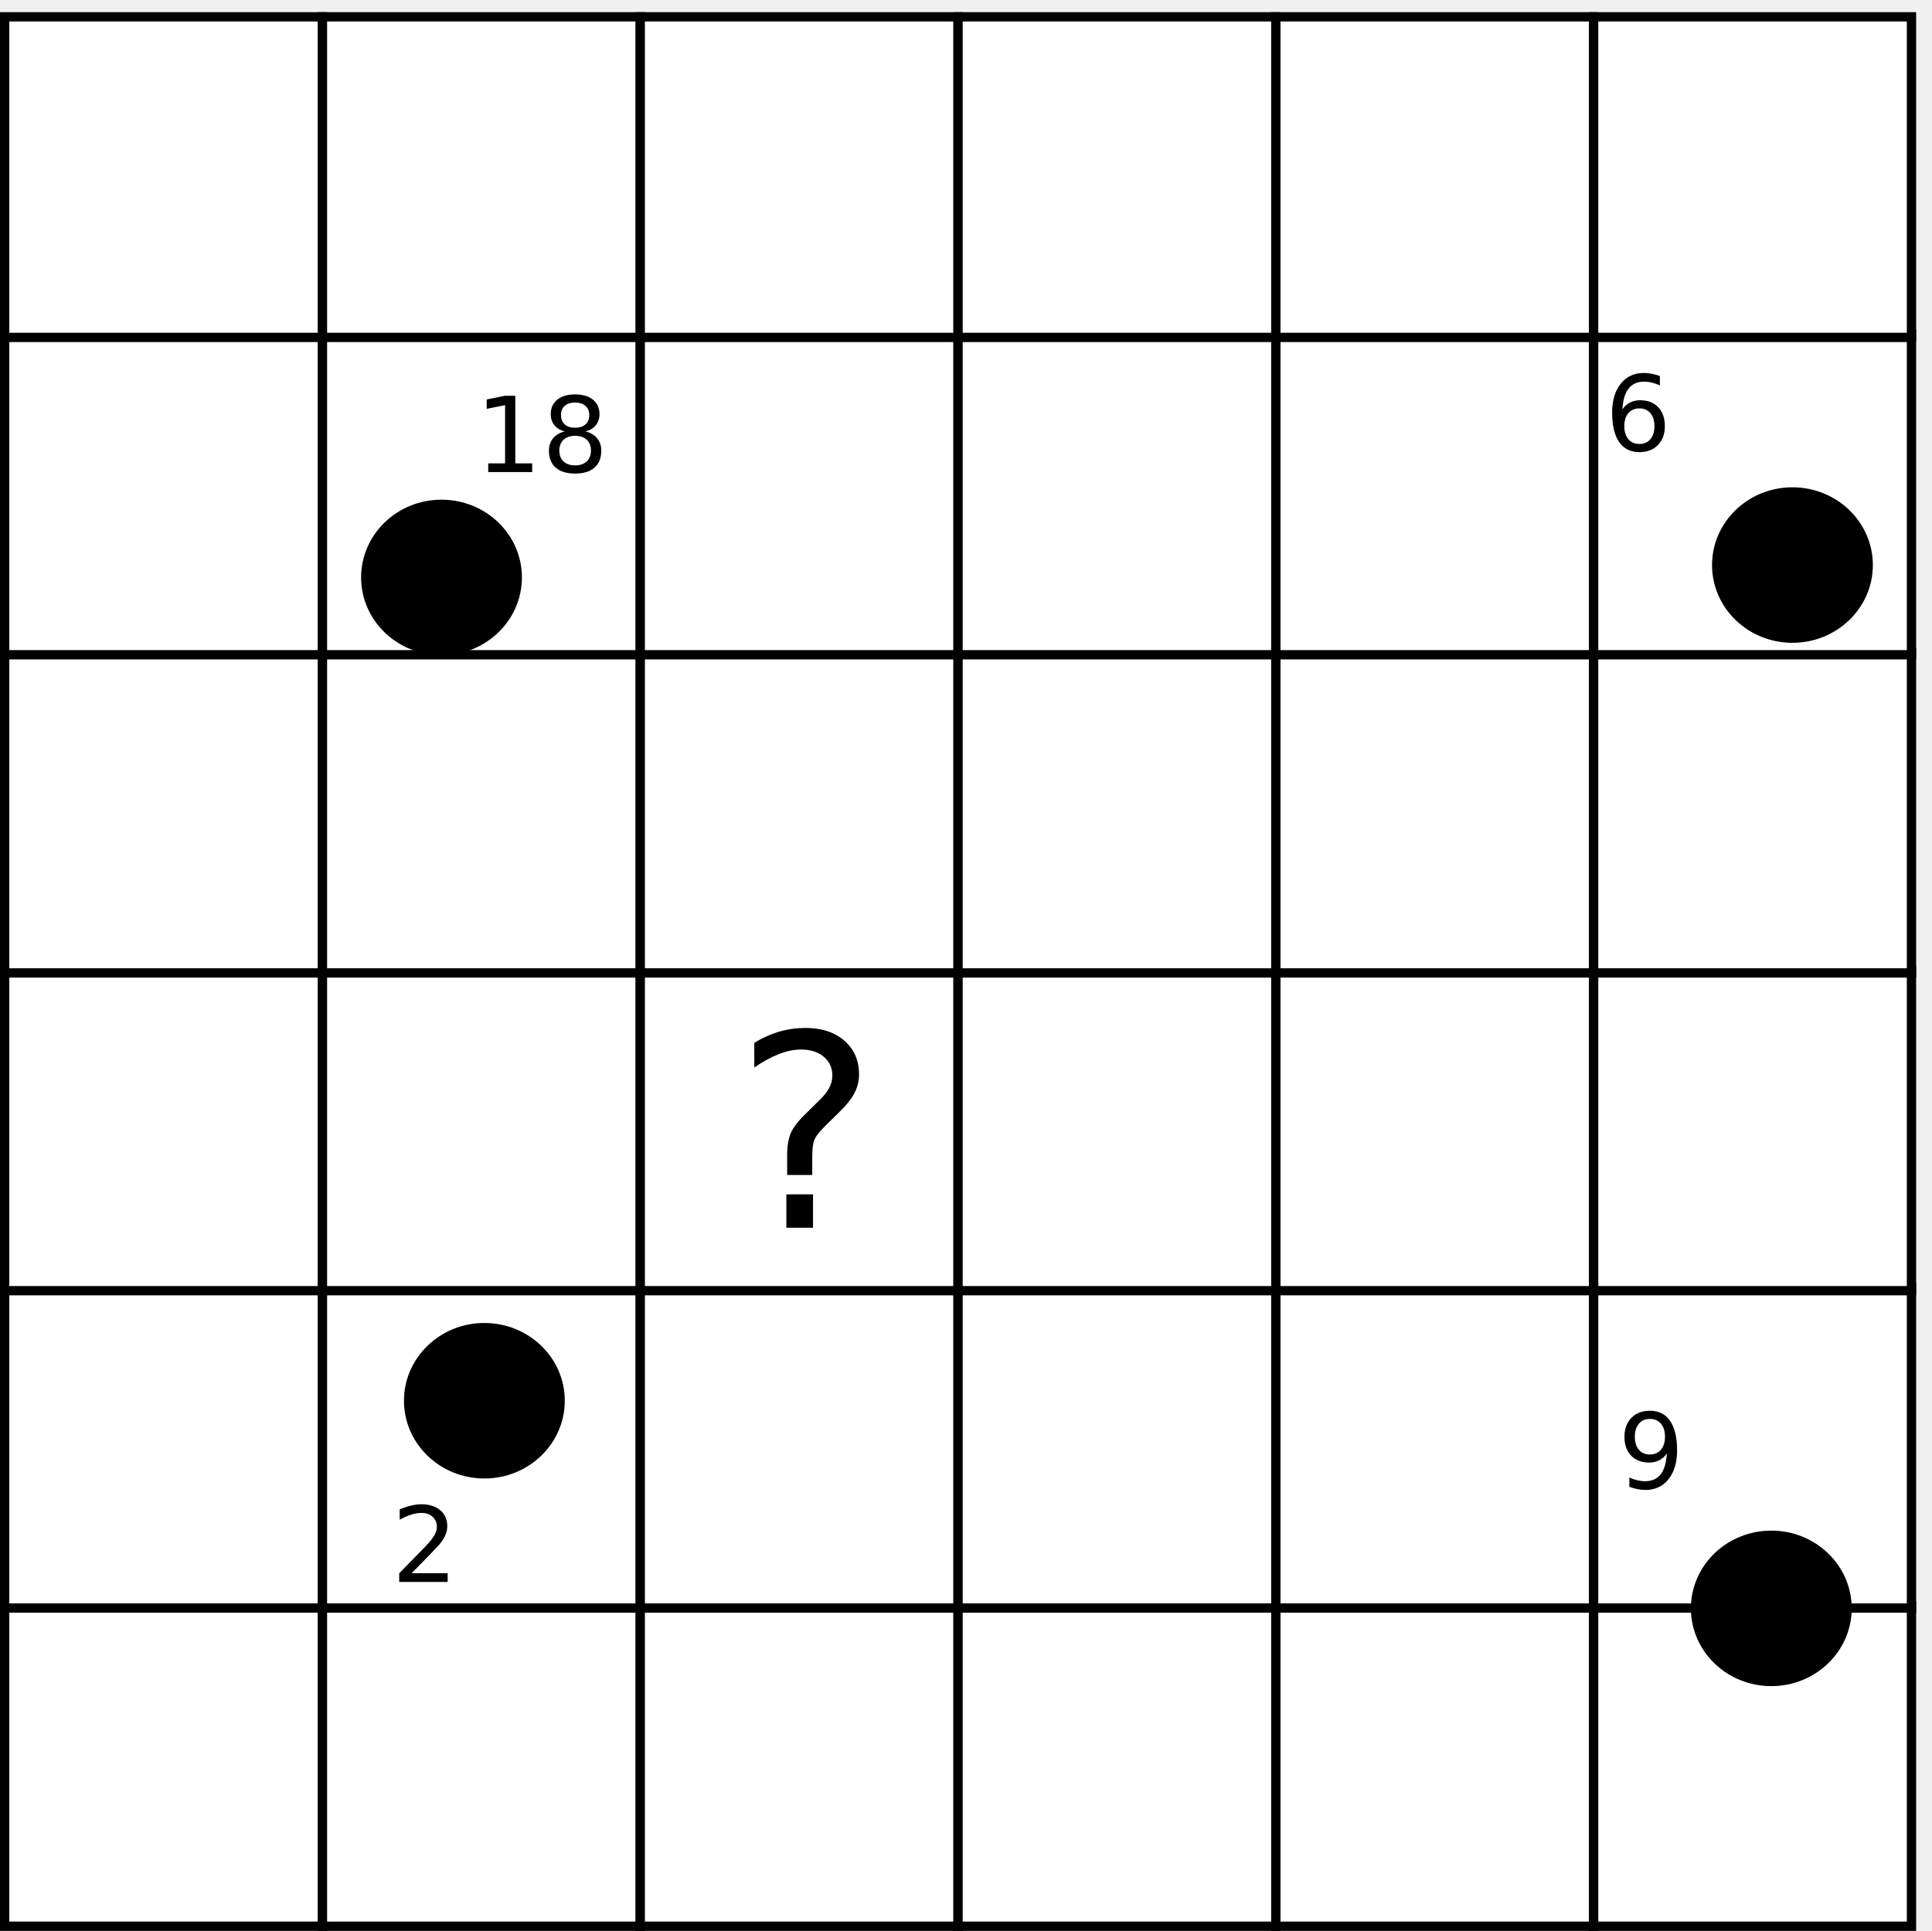
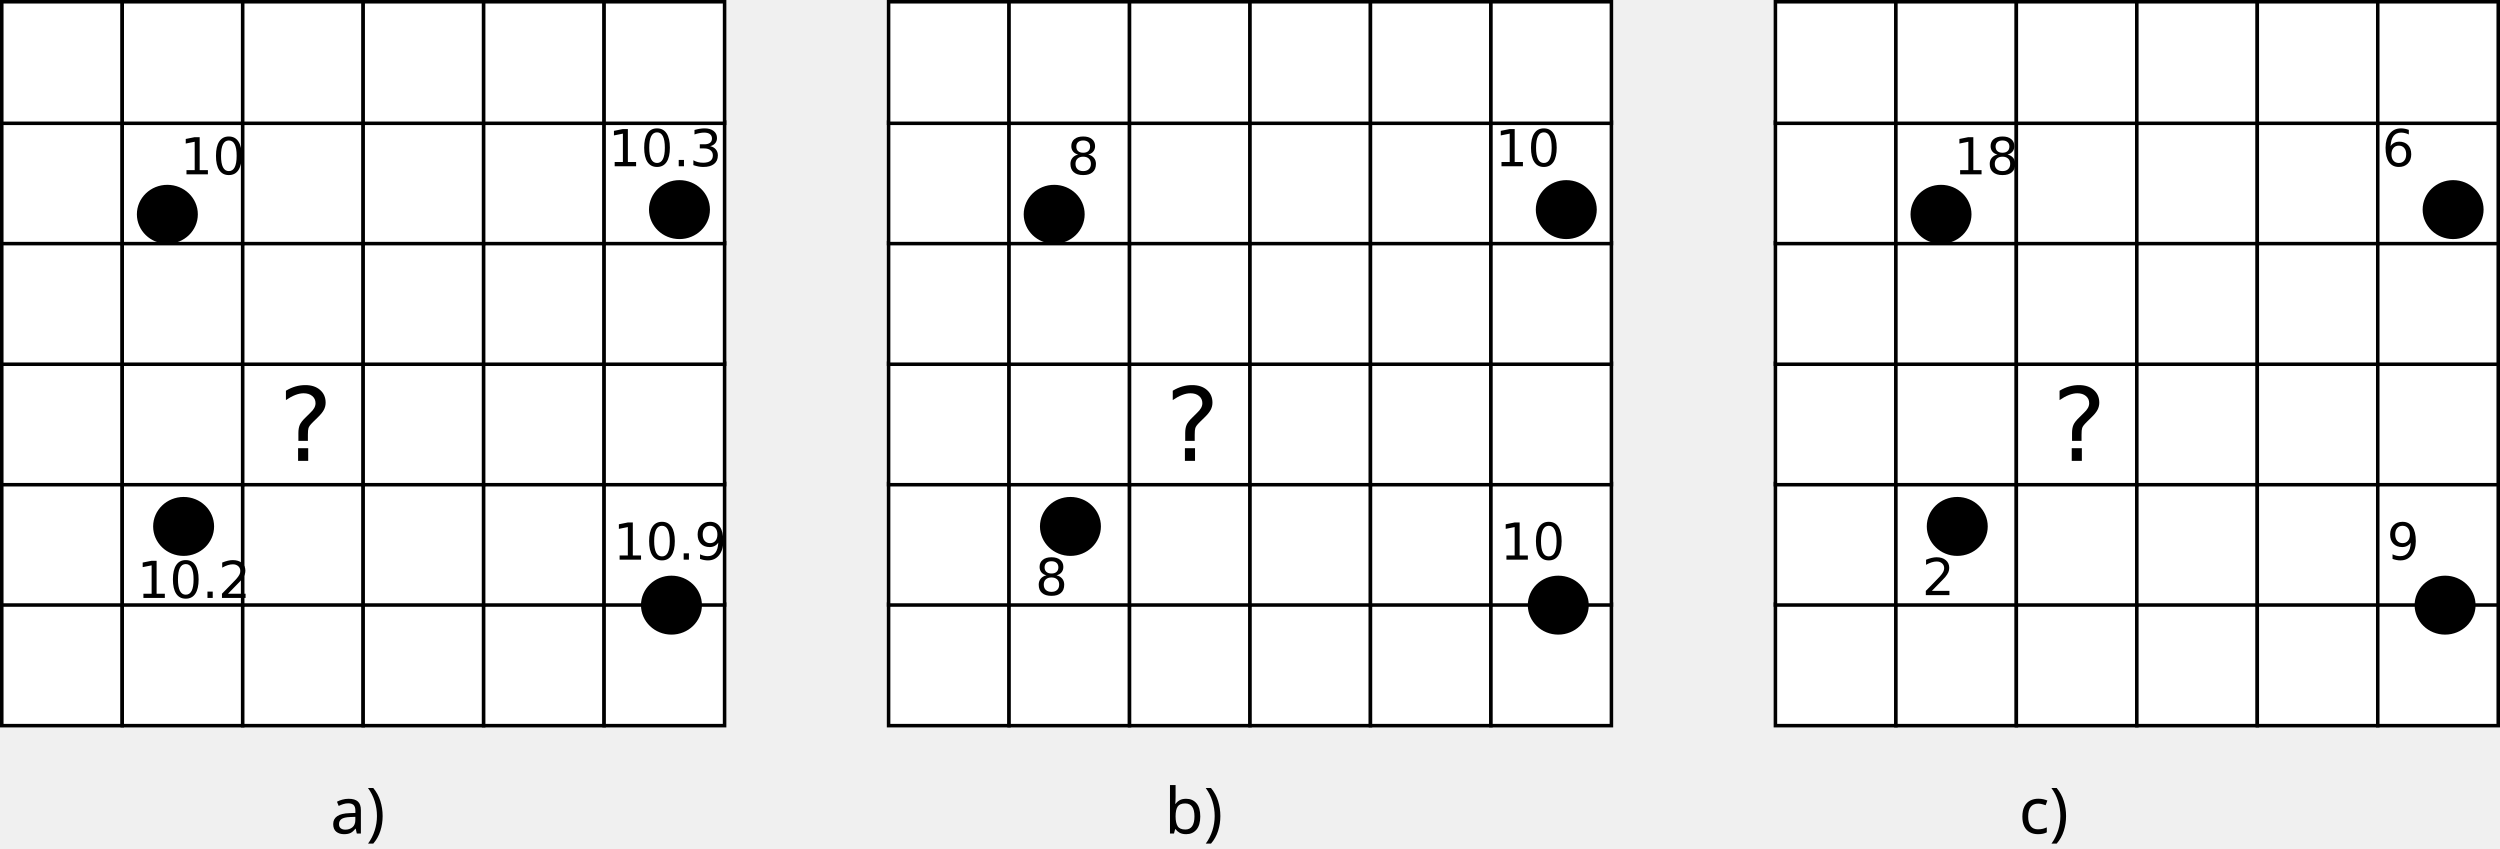
- <svg xmlns="http://www.w3.org/2000/svg" width="1033.487" height="1033.004" id="svg2" version="1.0">
+ <svg xmlns="http://www.w3.org/2000/svg" width="3527.91" height="1197.307" id="svg2" version="1.0">
  <defs id="defs4" />
-   <g id="layer1" transform="translate(167.2603,-173.836)">
-     <text xml:space="preserve" style="font-size:75px;font-style:normal;font-weight:normal;fill:#000000;fill-opacity:1;stroke:none;stroke-width:1px;stroke-linecap:butt;stroke-linejoin:miter;stroke-opacity:1;font-family:Bitstream Vera Sans" x="-123.573" y="1142.427" id="text8248">
-       <tspan id="tspan8250" x="-123.573" y="1142.427" style="font-size:77px"> 5     7     2     1     8     6 </tspan>
+   <g id="layer1" transform="translate(167.2603,-170.3769)">
+     <g id="g3230" transform="translate(0,-9.96743)">
+       <text id="text8248" y="1142.427" x="-123.573" style="font-size:75px;font-style:normal;font-weight:normal;fill:#000000;fill-opacity:1;stroke:none;font-family:Bitstream Vera Sans" xml:space="preserve">
+         <tspan style="font-size:77px" y="1142.427" x="-123.573" id="tspan8250"> 5     7     2     1     8     6 </tspan>
+       </text>
+       <g id="g29810">
+         <rect ry="0" y="1032.834" x="-164.771" height="171.517" width="170.021" id="rect8093" style="fill:#ffffff;stroke:#000000;stroke-width:4.979;stroke-miterlimit:4;stroke-opacity:1;stroke-dasharray:none" />
+         <rect ry="0" y="1032.834" x="5.229" height="171.517" width="170.021" id="rect29799" style="fill:#ffffff;stroke:#000000;stroke-width:4.979;stroke-miterlimit:4;stroke-opacity:1;stroke-dasharray:none" />
+         <rect ry="0" y="1032.834" x="175.229" height="171.517" width="170.021" id="rect29801" style="fill:#ffffff;stroke:#000000;stroke-width:4.979;stroke-miterlimit:4;stroke-opacity:1;stroke-dasharray:none" />
+         <rect ry="0" y="1032.834" x="345.229" height="171.517" width="170.021" id="rect29804" style="fill:#ffffff;stroke:#000000;stroke-width:4.979;stroke-miterlimit:4;stroke-opacity:1;stroke-dasharray:none" />
+         <rect ry="0" y="1032.834" x="515.229" height="171.517" width="170.021" id="rect29806" style="fill:#ffffff;stroke:#000000;stroke-width:4.979;stroke-miterlimit:4;stroke-opacity:1;stroke-dasharray:none" />
+         <rect ry="0" y="1032.834" x="685.229" height="171.517" width="170.021" id="rect29808" style="fill:#ffffff;stroke:#000000;stroke-width:4.979;stroke-miterlimit:4;stroke-opacity:1;stroke-dasharray:none" />
+       </g>
+       <g transform="translate(3.735733e-6,-170.219)" id="g29818">
+         <rect ry="0" y="1032.834" x="-164.771" height="171.517" width="170.021" id="rect29820" style="fill:#ffffff;stroke:#000000;stroke-width:4.979;stroke-miterlimit:4;stroke-opacity:1;stroke-dasharray:none" />
+         <rect ry="0" y="1032.834" x="5.229" height="171.517" width="170.021" id="rect29822" style="fill:#ffffff;stroke:#000000;stroke-width:4.979;stroke-miterlimit:4;stroke-opacity:1;stroke-dasharray:none" />
+         <rect ry="0" y="1032.834" x="175.229" height="171.517" width="170.021" id="rect29824" style="fill:#ffffff;stroke:#000000;stroke-width:4.979;stroke-miterlimit:4;stroke-opacity:1;stroke-dasharray:none" />
+         <rect ry="0" y="1032.834" x="345.229" height="171.517" width="170.021" id="rect29826" style="fill:#ffffff;stroke:#000000;stroke-width:4.979;stroke-miterlimit:4;stroke-opacity:1;stroke-dasharray:none" />
+         <rect ry="0" y="1032.834" x="515.229" height="171.517" width="170.021" id="rect29828" style="fill:#ffffff;stroke:#000000;stroke-width:4.979;stroke-miterlimit:4;stroke-opacity:1;stroke-dasharray:none" />
+         <rect ry="0" y="1032.834" x="685.229" height="171.517" width="170.021" id="rect29830" style="fill:#ffffff;stroke:#000000;stroke-width:4.979;stroke-miterlimit:4;stroke-opacity:1;stroke-dasharray:none" />
+       </g>
+       <g transform="translate(3.735733e-6,-340)" id="g29867">
+         <rect ry="0" y="1032.834" x="-164.771" height="171.517" width="170.021" id="rect29869" style="fill:#ffffff;stroke:#000000;stroke-width:4.979;stroke-miterlimit:4;stroke-opacity:1;stroke-dasharray:none" />
+         <rect ry="0" y="1032.834" x="5.229" height="171.517" width="170.021" id="rect29871" style="fill:#ffffff;stroke:#000000;stroke-width:4.979;stroke-miterlimit:4;stroke-opacity:1;stroke-dasharray:none" />
+         <rect ry="0" y="1032.834" x="175.229" height="171.517" width="170.021" id="rect29873" style="fill:#ffffff;stroke:#000000;stroke-width:4.979;stroke-miterlimit:4;stroke-opacity:1;stroke-dasharray:none" />
+         <rect ry="0" y="1032.834" x="345.229" height="171.517" width="170.021" id="rect29875" style="fill:#ffffff;stroke:#000000;stroke-width:4.979;stroke-miterlimit:4;stroke-opacity:1;stroke-dasharray:none" />
+         <rect ry="0" y="1032.834" x="515.229" height="171.517" width="170.021" id="rect29877" style="fill:#ffffff;stroke:#000000;stroke-width:4.979;stroke-miterlimit:4;stroke-opacity:1;stroke-dasharray:none" />
+         <rect ry="0" y="1032.834" x="685.229" height="171.517" width="170.021" id="rect29879" style="fill:#ffffff;stroke:#000000;stroke-width:4.979;stroke-miterlimit:4;stroke-opacity:1;stroke-dasharray:none" />
+       </g>
+       <text id="text29881" y="632.427" x="-123.573" style="font-size:75px;font-style:normal;font-weight:normal;fill:#000000;fill-opacity:1;stroke:none;font-family:Bitstream Vera Sans" xml:space="preserve">
+         <tspan style="font-size:77px" y="632.427" x="-123.573" id="tspan29883"> 5     7     2     1     8     6 </tspan>
+       </text>
+       <g transform="translate(3.735733e-6,-510)" id="g29885">
+         <rect ry="0" y="1032.834" x="-164.771" height="171.517" width="170.021" id="rect29887" style="fill:#ffffff;stroke:#000000;stroke-width:4.979;stroke-miterlimit:4;stroke-opacity:1;stroke-dasharray:none" />
+         <rect ry="0" y="1032.834" x="5.229" height="171.517" width="170.021" id="rect29889" style="fill:#ffffff;stroke:#000000;stroke-width:4.979;stroke-miterlimit:4;stroke-opacity:1;stroke-dasharray:none" />
+         <rect ry="0" y="1032.834" x="175.229" height="171.517" width="170.021" id="rect29891" style="fill:#ffffff;stroke:#000000;stroke-width:4.979;stroke-miterlimit:4;stroke-opacity:1;stroke-dasharray:none" />
+         <rect ry="0" y="1032.834" x="345.229" height="171.517" width="170.021" id="rect29893" style="fill:#ffffff;stroke:#000000;stroke-width:4.979;stroke-miterlimit:4;stroke-opacity:1;stroke-dasharray:none" />
+         <rect ry="0" y="1032.834" x="515.229" height="171.517" width="170.021" id="rect29895" style="fill:#ffffff;stroke:#000000;stroke-width:4.979;stroke-miterlimit:4;stroke-opacity:1;stroke-dasharray:none" />
+         <rect ry="0" y="1032.834" x="685.229" height="171.517" width="170.021" id="rect29897" style="fill:#ffffff;stroke:#000000;stroke-width:4.979;stroke-miterlimit:4;stroke-opacity:1;stroke-dasharray:none" />
+       </g>
+       <g transform="translate(3.735733e-6,-680.219)" id="g29899">
+         <rect ry="0" y="1032.834" x="-164.771" height="171.517" width="170.021" id="rect29901" style="fill:#ffffff;stroke:#000000;stroke-width:4.979;stroke-miterlimit:4;stroke-opacity:1;stroke-dasharray:none" />
+         <rect ry="0" y="1032.834" x="5.229" height="171.517" width="170.021" id="rect29903" style="fill:#ffffff;stroke:#000000;stroke-width:4.979;stroke-miterlimit:4;stroke-opacity:1;stroke-dasharray:none" />
+         <rect ry="0" y="1032.834" x="175.229" height="171.517" width="170.021" id="rect29905" style="fill:#ffffff;stroke:#000000;stroke-width:4.979;stroke-miterlimit:4;stroke-opacity:1;stroke-dasharray:none" />
+         <rect ry="0" y="1032.834" x="345.229" height="171.517" width="170.021" id="rect29907" style="fill:#ffffff;stroke:#000000;stroke-width:4.979;stroke-miterlimit:4;stroke-opacity:1;stroke-dasharray:none" />
+         <rect ry="0" y="1032.834" x="515.229" height="171.517" width="170.021" id="rect29909" style="fill:#ffffff;stroke:#000000;stroke-width:4.979;stroke-miterlimit:4;stroke-opacity:1;stroke-dasharray:none" />
+         <rect ry="0" y="1032.834" x="685.229" height="171.517" width="170.021" id="rect29911" style="fill:#ffffff;stroke:#000000;stroke-width:4.979;stroke-miterlimit:4;stroke-opacity:1;stroke-dasharray:none" />
+       </g>
+       <g transform="translate(3.735733e-6,-850)" id="g29913">
+         <rect ry="0" y="1032.834" x="-164.771" height="171.517" width="170.021" id="rect29915" style="fill:#ffffff;stroke:#000000;stroke-width:4.979;stroke-miterlimit:4;stroke-opacity:1;stroke-dasharray:none" />
+         <rect ry="0" y="1032.834" x="5.229" height="171.517" width="170.021" id="rect29917" style="fill:#ffffff;stroke:#000000;stroke-width:4.979;stroke-miterlimit:4;stroke-opacity:1;stroke-dasharray:none" />
+         <rect ry="0" y="1032.834" x="175.229" height="171.517" width="170.021" id="rect29919" style="fill:#ffffff;stroke:#000000;stroke-width:4.979;stroke-miterlimit:4;stroke-opacity:1;stroke-dasharray:none" />
+         <rect ry="0" y="1032.834" x="345.229" height="171.517" width="170.021" id="rect29921" style="fill:#ffffff;stroke:#000000;stroke-width:4.979;stroke-miterlimit:4;stroke-opacity:1;stroke-dasharray:none" />
+         <rect ry="0" y="1032.834" x="515.229" height="171.517" width="170.021" id="rect29923" style="fill:#ffffff;stroke:#000000;stroke-width:4.979;stroke-miterlimit:4;stroke-opacity:1;stroke-dasharray:none" />
+         <rect ry="0" y="1032.834" x="685.229" height="171.517" width="170.021" id="rect29925" style="fill:#ffffff;stroke:#000000;stroke-width:4.979;stroke-miterlimit:4;stroke-opacity:1;stroke-dasharray:none" />
+       </g>
+       <path transform="translate(737.8364,255.8604)" d="m -627.911,226.902 c 0,21.869 -18.362,39.598 -41.012,39.598 -22.65,0 -41.012,-17.729 -41.012,-39.598 0,-21.869 18.362,-39.598 41.012,-39.598 22.65,0 41.012,17.729 41.012,39.598 z" id="path4669" style="fill:#000000;fill-opacity:1;stroke:#000000;stroke-width:4;stroke-miterlimit:4;stroke-opacity:1;stroke-dasharray:none;stroke-dashoffset:0" />
+       <path transform="translate(760.7714,696.3177)" d="m -627.911,226.902 c 0,21.869 -18.362,39.598 -41.012,39.598 -22.65,0 -41.012,-17.729 -41.012,-39.598 0,-21.869 18.362,-39.598 41.012,-39.598 22.65,0 41.012,17.729 41.012,39.598 z" id="path4671" style="fill:#000000;fill-opacity:1;stroke:#000000;stroke-width:4;stroke-miterlimit:4;stroke-opacity:1;stroke-dasharray:none;stroke-dashoffset:0" />
+       <path transform="translate(1460.499,249.233)" d="m -627.911,226.902 c 0,21.869 -18.362,39.598 -41.012,39.598 -22.65,0 -41.012,-17.729 -41.012,-39.598 0,-21.869 18.362,-39.598 41.012,-39.598 22.65,0 41.012,17.729 41.012,39.598 z" id="path4673" style="fill:#000000;fill-opacity:1;stroke:#000000;stroke-width:4;stroke-miterlimit:4;stroke-opacity:1;stroke-dasharray:none;stroke-dashoffset:0" />
+       <path transform="translate(1449.186,807.4037)" d="m -627.911,226.902 c 0,21.869 -18.362,39.598 -41.012,39.598 -22.65,0 -41.012,-17.729 -41.012,-39.598 0,-21.869 18.362,-39.598 41.012,-39.598 22.65,0 41.012,17.729 41.012,39.598 z" id="path4675" style="fill:#000000;fill-opacity:1;stroke:#000000;stroke-width:4;stroke-miterlimit:4;stroke-opacity:1;stroke-dasharray:none;stroke-dashoffset:0" />
+       <text id="text4677" y="830.659" x="225.891" style="font-size:56px;font-style:normal;font-weight:normal;fill:#000000;fill-opacity:1;stroke:none;font-family:Bitstream Vera Sans" xml:space="preserve">
+         <tspan style="font-size:144px" y="830.659" x="225.891" id="tspan4679">?</tspan>
+       </text>
+       <text id="text4681" y="426.395" x="86.955" style="font-size:56px;font-style:normal;font-weight:normal;fill:#000000;fill-opacity:1;stroke:none;font-family:Bitstream Vera Sans" xml:space="preserve">
+         <tspan style="font-size:72px" y="426.395" x="86.955" id="tspan4683">10</tspan>
+       </text>
+       <text id="text4685" y="1024.164" x="26.185" style="font-size:56px;font-style:normal;font-weight:normal;fill:#000000;fill-opacity:1;stroke:none;font-family:Bitstream Vera Sans" xml:space="preserve">
+         <tspan style="font-size:72px" y="1024.164" x="26.185" id="tspan4687">10.2</tspan>
+       </text>
+       <text id="text4689" y="414.939" x="691.209" style="font-size:56px;font-style:normal;font-weight:normal;fill:#000000;fill-opacity:1;stroke:none;font-family:Bitstream Vera Sans" xml:space="preserve">
+         <tspan style="font-size:72px" y="414.939" x="691.209" id="tspan4691">10.3</tspan>
+       </text>
+       <text id="text4693" y="970.139" x="698.179" style="font-size:56px;font-style:normal;font-weight:normal;fill:#000000;fill-opacity:1;stroke:none;font-family:Bitstream Vera Sans" xml:space="preserve">
+         <tspan style="font-size:72px" y="970.139" x="698.179" id="tspan4695">10.9</tspan>
+       </text>
+     </g>
+     <g id="g3292" transform="translate(-150.89,-5.6131)">
+       <text id="text8248-1" y="1138.073" x="1278.772" style="font-size:75px;font-style:normal;font-weight:normal;fill:#000000;fill-opacity:1;stroke:none;font-family:Bitstream Vera Sans" xml:space="preserve">
+         <tspan style="font-size:77px" y="1138.073" x="1278.772" id="tspan8250-7"> 5     7     2     1     8     6 </tspan>
+       </text>
+       <g id="g29810-4" transform="translate(1402.345,-4.354316)">
+         <rect ry="0" y="1032.834" x="-164.771" height="171.517" width="170.021" id="rect8093-0" style="fill:#ffffff;stroke:#000000;stroke-width:4.979;stroke-miterlimit:4;stroke-opacity:1;stroke-dasharray:none" />
+         <rect ry="0" y="1032.834" x="5.229" height="171.517" width="170.021" id="rect29799-9" style="fill:#ffffff;stroke:#000000;stroke-width:4.979;stroke-miterlimit:4;stroke-opacity:1;stroke-dasharray:none" />
+         <rect ry="0" y="1032.834" x="175.229" height="171.517" width="170.021" id="rect29801-4" style="fill:#ffffff;stroke:#000000;stroke-width:4.979;stroke-miterlimit:4;stroke-opacity:1;stroke-dasharray:none" />
+         <rect ry="0" y="1032.834" x="345.229" height="171.517" width="170.021" id="rect29804-8" style="fill:#ffffff;stroke:#000000;stroke-width:4.979;stroke-miterlimit:4;stroke-opacity:1;stroke-dasharray:none" />
+         <rect ry="0" y="1032.834" x="515.229" height="171.517" width="170.021" id="rect29806-8" style="fill:#ffffff;stroke:#000000;stroke-width:4.979;stroke-miterlimit:4;stroke-opacity:1;stroke-dasharray:none" />
+         <rect ry="0" y="1032.834" x="685.229" height="171.517" width="170.021" id="rect29808-2" style="fill:#ffffff;stroke:#000000;stroke-width:4.979;stroke-miterlimit:4;stroke-opacity:1;stroke-dasharray:none" />
+       </g>
+       <g transform="translate(1402.345,-174.5733)" id="g29818-4">
+         <rect ry="0" y="1032.834" x="-164.771" height="171.517" width="170.021" id="rect29820-5" style="fill:#ffffff;stroke:#000000;stroke-width:4.979;stroke-miterlimit:4;stroke-opacity:1;stroke-dasharray:none" />
+         <rect ry="0" y="1032.834" x="5.229" height="171.517" width="170.021" id="rect29822-5" style="fill:#ffffff;stroke:#000000;stroke-width:4.979;stroke-miterlimit:4;stroke-opacity:1;stroke-dasharray:none" />
+         <rect ry="0" y="1032.834" x="175.229" height="171.517" width="170.021" id="rect29824-1" style="fill:#ffffff;stroke:#000000;stroke-width:4.979;stroke-miterlimit:4;stroke-opacity:1;stroke-dasharray:none" />
+         <rect ry="0" y="1032.834" x="345.229" height="171.517" width="170.021" id="rect29826-7" style="fill:#ffffff;stroke:#000000;stroke-width:4.979;stroke-miterlimit:4;stroke-opacity:1;stroke-dasharray:none" />
+         <rect ry="0" y="1032.834" x="515.229" height="171.517" width="170.021" id="rect29828-1" style="fill:#ffffff;stroke:#000000;stroke-width:4.979;stroke-miterlimit:4;stroke-opacity:1;stroke-dasharray:none" />
+         <rect ry="0" y="1032.834" x="685.229" height="171.517" width="170.021" id="rect29830-1" style="fill:#ffffff;stroke:#000000;stroke-width:4.979;stroke-miterlimit:4;stroke-opacity:1;stroke-dasharray:none" />
+       </g>
+       <g transform="translate(1402.345,-344.3543)" id="g29867-5">
+         <rect ry="0" y="1032.834" x="-164.771" height="171.517" width="170.021" id="rect29869-2" style="fill:#ffffff;stroke:#000000;stroke-width:4.979;stroke-miterlimit:4;stroke-opacity:1;stroke-dasharray:none" />
+         <rect ry="0" y="1032.834" x="5.229" height="171.517" width="170.021" id="rect29871-7" style="fill:#ffffff;stroke:#000000;stroke-width:4.979;stroke-miterlimit:4;stroke-opacity:1;stroke-dasharray:none" />
+         <rect ry="0" y="1032.834" x="175.229" height="171.517" width="170.021" id="rect29873-6" style="fill:#ffffff;stroke:#000000;stroke-width:4.979;stroke-miterlimit:4;stroke-opacity:1;stroke-dasharray:none" />
+         <rect ry="0" y="1032.834" x="345.229" height="171.517" width="170.021" id="rect29875-1" style="fill:#ffffff;stroke:#000000;stroke-width:4.979;stroke-miterlimit:4;stroke-opacity:1;stroke-dasharray:none" />
+         <rect ry="0" y="1032.834" x="515.229" height="171.517" width="170.021" id="rect29877-4" style="fill:#ffffff;stroke:#000000;stroke-width:4.979;stroke-miterlimit:4;stroke-opacity:1;stroke-dasharray:none" />
+         <rect ry="0" y="1032.834" x="685.229" height="171.517" width="170.021" id="rect29879-2" style="fill:#ffffff;stroke:#000000;stroke-width:4.979;stroke-miterlimit:4;stroke-opacity:1;stroke-dasharray:none" />
+       </g>
+       <text id="text29881-3" y="628.073" x="1278.772" style="font-size:75px;font-style:normal;font-weight:normal;fill:#000000;fill-opacity:1;stroke:none;font-family:Bitstream Vera Sans" xml:space="preserve">
+         <tspan style="font-size:77px" y="628.073" x="1278.772" id="tspan29883-2"> 5     7     2     1     8     6 </tspan>
+       </text>
+       <g transform="translate(1402.345,-514.3543)" id="g29885-2">
+         <rect ry="0" y="1032.834" x="-164.771" height="171.517" width="170.021" id="rect29887-1" style="fill:#ffffff;stroke:#000000;stroke-width:4.979;stroke-miterlimit:4;stroke-opacity:1;stroke-dasharray:none" />
+         <rect ry="0" y="1032.834" x="5.229" height="171.517" width="170.021" id="rect29889-6" style="fill:#ffffff;stroke:#000000;stroke-width:4.979;stroke-miterlimit:4;stroke-opacity:1;stroke-dasharray:none" />
+         <rect ry="0" y="1032.834" x="175.229" height="171.517" width="170.021" id="rect29891-8" style="fill:#ffffff;stroke:#000000;stroke-width:4.979;stroke-miterlimit:4;stroke-opacity:1;stroke-dasharray:none" />
+         <rect ry="0" y="1032.834" x="345.229" height="171.517" width="170.021" id="rect29893-5" style="fill:#ffffff;stroke:#000000;stroke-width:4.979;stroke-miterlimit:4;stroke-opacity:1;stroke-dasharray:none" />
+         <rect ry="0" y="1032.834" x="515.229" height="171.517" width="170.021" id="rect29895-7" style="fill:#ffffff;stroke:#000000;stroke-width:4.979;stroke-miterlimit:4;stroke-opacity:1;stroke-dasharray:none" />
+         <rect ry="0" y="1032.834" x="685.229" height="171.517" width="170.021" id="rect29897-6" style="fill:#ffffff;stroke:#000000;stroke-width:4.979;stroke-miterlimit:4;stroke-opacity:1;stroke-dasharray:none" />
+       </g>
+       <g transform="translate(1402.345,-684.5733)" id="g29899-1">
+         <rect ry="0" y="1032.834" x="-164.771" height="171.517" width="170.021" id="rect29901-8" style="fill:#ffffff;stroke:#000000;stroke-width:4.979;stroke-miterlimit:4;stroke-opacity:1;stroke-dasharray:none" />
+         <rect ry="0" y="1032.834" x="5.229" height="171.517" width="170.021" id="rect29903-9" style="fill:#ffffff;stroke:#000000;stroke-width:4.979;stroke-miterlimit:4;stroke-opacity:1;stroke-dasharray:none" />
+         <rect ry="0" y="1032.834" x="175.229" height="171.517" width="170.021" id="rect29905-2" style="fill:#ffffff;stroke:#000000;stroke-width:4.979;stroke-miterlimit:4;stroke-opacity:1;stroke-dasharray:none" />
+         <rect ry="0" y="1032.834" x="345.229" height="171.517" width="170.021" id="rect29907-7" style="fill:#ffffff;stroke:#000000;stroke-width:4.979;stroke-miterlimit:4;stroke-opacity:1;stroke-dasharray:none" />
+         <rect ry="0" y="1032.834" x="515.229" height="171.517" width="170.021" id="rect29909-9" style="fill:#ffffff;stroke:#000000;stroke-width:4.979;stroke-miterlimit:4;stroke-opacity:1;stroke-dasharray:none" />
+         <rect ry="0" y="1032.834" x="685.229" height="171.517" width="170.021" id="rect29911-5" style="fill:#ffffff;stroke:#000000;stroke-width:4.979;stroke-miterlimit:4;stroke-opacity:1;stroke-dasharray:none" />
+       </g>
+       <g transform="translate(1402.345,-854.3543)" id="g29913-4">
+         <rect ry="0" y="1032.834" x="-164.771" height="171.517" width="170.021" id="rect29915-3" style="fill:#ffffff;stroke:#000000;stroke-width:4.979;stroke-miterlimit:4;stroke-opacity:1;stroke-dasharray:none" />
+         <rect ry="0" y="1032.834" x="5.229" height="171.517" width="170.021" id="rect29917-1" style="fill:#ffffff;stroke:#000000;stroke-width:4.979;stroke-miterlimit:4;stroke-opacity:1;stroke-dasharray:none" />
+         <rect ry="0" y="1032.834" x="175.229" height="171.517" width="170.021" id="rect29919-2" style="fill:#ffffff;stroke:#000000;stroke-width:4.979;stroke-miterlimit:4;stroke-opacity:1;stroke-dasharray:none" />
+         <rect ry="0" y="1032.834" x="345.229" height="171.517" width="170.021" id="rect29921-3" style="fill:#ffffff;stroke:#000000;stroke-width:4.979;stroke-miterlimit:4;stroke-opacity:1;stroke-dasharray:none" />
+         <rect ry="0" y="1032.834" x="515.229" height="171.517" width="170.021" id="rect29923-3" style="fill:#ffffff;stroke:#000000;stroke-width:4.979;stroke-miterlimit:4;stroke-opacity:1;stroke-dasharray:none" />
+         <rect ry="0" y="1032.834" x="685.229" height="171.517" width="170.021" id="rect29925-4" style="fill:#ffffff;stroke:#000000;stroke-width:4.979;stroke-miterlimit:4;stroke-opacity:1;stroke-dasharray:none" />
+       </g>
+       <path transform="translate(2140.182,251.5061)" d="m -627.911,226.902 c 0,21.869 -18.362,39.598 -41.012,39.598 -22.65,0 -41.012,-17.729 -41.012,-39.598 0,-21.869 18.362,-39.598 41.012,-39.598 22.65,0 41.012,17.729 41.012,39.598 z" id="path4669-1" style="fill:#000000;fill-opacity:1;stroke:#000000;stroke-width:4;stroke-miterlimit:4;stroke-opacity:1;stroke-dasharray:none;stroke-dashoffset:0" />
+       <path transform="translate(2163.117,691.9634)" d="m -627.911,226.902 c 0,21.869 -18.362,39.598 -41.012,39.598 -22.65,0 -41.012,-17.729 -41.012,-39.598 0,-21.869 18.362,-39.598 41.012,-39.598 22.65,0 41.012,17.729 41.012,39.598 z" id="path4671-1" style="fill:#000000;fill-opacity:1;stroke:#000000;stroke-width:4;stroke-miterlimit:4;stroke-opacity:1;stroke-dasharray:none;stroke-dashoffset:0" />
+       <path transform="translate(2862.845,244.8787)" d="m -627.911,226.902 c 0,21.869 -18.362,39.598 -41.012,39.598 -22.65,0 -41.012,-17.729 -41.012,-39.598 0,-21.869 18.362,-39.598 41.012,-39.598 22.65,0 41.012,17.729 41.012,39.598 z" id="path4673-3" style="fill:#000000;fill-opacity:1;stroke:#000000;stroke-width:4;stroke-miterlimit:4;stroke-opacity:1;stroke-dasharray:none;stroke-dashoffset:0" />
+       <path transform="translate(2851.531,803.0494)" d="m -627.911,226.902 c 0,21.869 -18.362,39.598 -41.012,39.598 -22.65,0 -41.012,-17.729 -41.012,-39.598 0,-21.869 18.362,-39.598 41.012,-39.598 22.65,0 41.012,17.729 41.012,39.598 z" id="path4675-8" style="fill:#000000;fill-opacity:1;stroke:#000000;stroke-width:4;stroke-miterlimit:4;stroke-opacity:1;stroke-dasharray:none;stroke-dashoffset:0" />
+       <text id="text4677-7" y="826.305" x="1628.236" style="font-size:56px;font-style:normal;font-weight:normal;fill:#000000;fill-opacity:1;stroke:none;font-family:Bitstream Vera Sans" xml:space="preserve">
+         <tspan style="font-size:144px" y="826.305" x="1628.236" id="tspan4679-4">?</tspan>
+       </text>
+       <text id="text4681-2" y="422.041" x="1489.3" style="font-size:56px;font-style:normal;font-weight:normal;fill:#000000;fill-opacity:1;stroke:none;font-family:Bitstream Vera Sans" xml:space="preserve">
+         <tspan style="font-size:72px" y="422.041" x="1489.3" id="tspan4683-7">8</tspan>
+       </text>
+       <text id="text4685-7" y="1015.81" x="1444.531" style="font-size:56px;font-style:normal;font-weight:normal;fill:#000000;fill-opacity:1;stroke:none;font-family:Bitstream Vera Sans" xml:space="preserve">
+         <tspan style="font-size:72px" y="1015.81" x="1444.531" id="tspan4687-9">8</tspan>
+       </text>
+       <text id="text4689-3" y="410.585" x="2093.554" style="font-size:56px;font-style:normal;font-weight:normal;fill:#000000;fill-opacity:1;stroke:none;font-family:Bitstream Vera Sans" xml:space="preserve">
+         <tspan style="font-size:72px" y="410.585" x="2093.554" id="tspan4691-1">10</tspan>
+       </text>
+       <text id="text4693-9" y="965.785" x="2100.525" style="font-size:56px;font-style:normal;font-weight:normal;fill:#000000;fill-opacity:1;stroke:none;font-family:Bitstream Vera Sans" xml:space="preserve">
+         <tspan style="font-size:72px" y="965.785" x="2100.525" id="tspan4695-8">10</tspan>
+       </text>
+     </g>
+     <text xml:space="preserve" style="font-size:22px;font-style:normal;font-weight:normal;line-height:125%;letter-spacing:0px;word-spacing:0px;fill:#000000;fill-opacity:1;stroke:none;font-family:Sans" x="298.81" y="1346.639" id="text3362">
+       <tspan id="tspan3364" x="298.81" y="1346.639" style="font-size:90px">a)                                               b)                                                c)</tspan>
    </text>
-     <g id="g29810">
-       <rect style="fill:#ffffff;stroke:#000000;stroke-width:4.979;stroke-miterlimit:4;stroke-dasharray:none;stroke-opacity:1" id="rect8093" width="170.021" height="171.517" x="-164.771" y="1032.834" ry="0" />
-       <rect style="fill:#ffffff;stroke:#000000;stroke-width:4.979;stroke-miterlimit:4;stroke-dasharray:none;stroke-opacity:1" id="rect29799" width="170.021" height="171.517" x="5.229" y="1032.834" ry="0" />
-       <rect style="fill:#ffffff;stroke:#000000;stroke-width:4.979;stroke-miterlimit:4;stroke-dasharray:none;stroke-opacity:1" id="rect29801" width="170.021" height="171.517" x="175.229" y="1032.834" ry="0" />
-       <rect style="fill:#ffffff;stroke:#000000;stroke-width:4.979;stroke-miterlimit:4;stroke-dasharray:none;stroke-opacity:1" id="rect29804" width="170.021" height="171.517" x="345.229" y="1032.834" ry="0" />
-       <rect style="fill:#ffffff;stroke:#000000;stroke-width:4.979;stroke-miterlimit:4;stroke-dasharray:none;stroke-opacity:1" id="rect29806" width="170.021" height="171.517" x="515.229" y="1032.834" ry="0" />
-       <rect style="fill:#ffffff;stroke:#000000;stroke-width:4.979;stroke-miterlimit:4;stroke-dasharray:none;stroke-opacity:1" id="rect29808" width="170.021" height="171.517" x="685.229" y="1032.834" ry="0" />
+     <g id="g3416">
+       <text id="text8248-6" y="1132.46" x="2379.337" style="font-size:75px;font-style:normal;font-weight:normal;fill:#000000;fill-opacity:1;stroke:none;font-family:Bitstream Vera Sans" xml:space="preserve">
+         <tspan style="font-size:77px" y="1132.46" x="2379.337" id="tspan8250-5"> 5     7     2     1     8     6 </tspan>
+       </text>
+       <g id="g29810-0" transform="translate(2502.91,-9.9674)">
+         <rect ry="0" y="1032.834" x="-164.771" height="171.517" width="170.021" id="rect8093-2" style="fill:#ffffff;stroke:#000000;stroke-width:4.979;stroke-miterlimit:4;stroke-opacity:1;stroke-dasharray:none" />
+         <rect ry="0" y="1032.834" x="5.229" height="171.517" width="170.021" id="rect29799-8" style="fill:#ffffff;stroke:#000000;stroke-width:4.979;stroke-miterlimit:4;stroke-opacity:1;stroke-dasharray:none" />
+         <rect ry="0" y="1032.834" x="175.229" height="171.517" width="170.021" id="rect29801-6" style="fill:#ffffff;stroke:#000000;stroke-width:4.979;stroke-miterlimit:4;stroke-opacity:1;stroke-dasharray:none" />
+         <rect ry="0" y="1032.834" x="345.229" height="171.517" width="170.021" id="rect29804-0" style="fill:#ffffff;stroke:#000000;stroke-width:4.979;stroke-miterlimit:4;stroke-opacity:1;stroke-dasharray:none" />
+         <rect ry="0" y="1032.834" x="515.229" height="171.517" width="170.021" id="rect29806-2" style="fill:#ffffff;stroke:#000000;stroke-width:4.979;stroke-miterlimit:4;stroke-opacity:1;stroke-dasharray:none" />
+         <rect ry="0" y="1032.834" x="685.229" height="171.517" width="170.021" id="rect29808-4" style="fill:#ffffff;stroke:#000000;stroke-width:4.979;stroke-miterlimit:4;stroke-opacity:1;stroke-dasharray:none" />
+       </g>
+       <g transform="translate(2502.91,-180.1865)" id="g29818-8">
+         <rect ry="0" y="1032.834" x="-164.771" height="171.517" width="170.021" id="rect29820-6" style="fill:#ffffff;stroke:#000000;stroke-width:4.979;stroke-miterlimit:4;stroke-opacity:1;stroke-dasharray:none" />
+         <rect ry="0" y="1032.834" x="5.229" height="171.517" width="170.021" id="rect29822-50" style="fill:#ffffff;stroke:#000000;stroke-width:4.979;stroke-miterlimit:4;stroke-opacity:1;stroke-dasharray:none" />
+         <rect ry="0" y="1032.834" x="175.229" height="171.517" width="170.021" id="rect29824-9" style="fill:#ffffff;stroke:#000000;stroke-width:4.979;stroke-miterlimit:4;stroke-opacity:1;stroke-dasharray:none" />
+         <rect ry="0" y="1032.834" x="345.229" height="171.517" width="170.021" id="rect29826-0" style="fill:#ffffff;stroke:#000000;stroke-width:4.979;stroke-miterlimit:4;stroke-opacity:1;stroke-dasharray:none" />
+         <rect ry="0" y="1032.834" x="515.229" height="171.517" width="170.021" id="rect29828-0" style="fill:#ffffff;stroke:#000000;stroke-width:4.979;stroke-miterlimit:4;stroke-opacity:1;stroke-dasharray:none" />
+         <rect ry="0" y="1032.834" x="685.229" height="171.517" width="170.021" id="rect29830-6" style="fill:#ffffff;stroke:#000000;stroke-width:4.979;stroke-miterlimit:4;stroke-opacity:1;stroke-dasharray:none" />
+       </g>
+       <g transform="translate(2502.91,-349.9674)" id="g29867-1">
+         <rect ry="0" y="1032.834" x="-164.771" height="171.517" width="170.021" id="rect29869-3" style="fill:#ffffff;stroke:#000000;stroke-width:4.979;stroke-miterlimit:4;stroke-opacity:1;stroke-dasharray:none" />
+         <rect ry="0" y="1032.834" x="5.229" height="171.517" width="170.021" id="rect29871-8" style="fill:#ffffff;stroke:#000000;stroke-width:4.979;stroke-miterlimit:4;stroke-opacity:1;stroke-dasharray:none" />
+         <rect ry="0" y="1032.834" x="175.229" height="171.517" width="170.021" id="rect29873-9" style="fill:#ffffff;stroke:#000000;stroke-width:4.979;stroke-miterlimit:4;stroke-opacity:1;stroke-dasharray:none" />
+         <rect ry="0" y="1032.834" x="345.229" height="171.517" width="170.021" id="rect29875-3" style="fill:#ffffff;stroke:#000000;stroke-width:4.979;stroke-miterlimit:4;stroke-opacity:1;stroke-dasharray:none" />
+         <rect ry="0" y="1032.834" x="515.229" height="171.517" width="170.021" id="rect29877-44" style="fill:#ffffff;stroke:#000000;stroke-width:4.979;stroke-miterlimit:4;stroke-opacity:1;stroke-dasharray:none" />
+         <rect ry="0" y="1032.834" x="685.229" height="171.517" width="170.021" id="rect29879-6" style="fill:#ffffff;stroke:#000000;stroke-width:4.979;stroke-miterlimit:4;stroke-opacity:1;stroke-dasharray:none" />
+       </g>
+       <text id="text29881-0" y="622.459" x="2379.337" style="font-size:75px;font-style:normal;font-weight:normal;fill:#000000;fill-opacity:1;stroke:none;font-family:Bitstream Vera Sans" xml:space="preserve">
+         <tspan style="font-size:77px" y="622.459" x="2379.337" id="tspan29883-6"> 5     7     2     1     8     6 </tspan>
+       </text>
+       <g transform="translate(2502.91,-519.9674)" id="g29885-6">
+         <rect ry="0" y="1032.834" x="-164.771" height="171.517" width="170.021" id="rect29887-18" style="fill:#ffffff;stroke:#000000;stroke-width:4.979;stroke-miterlimit:4;stroke-opacity:1;stroke-dasharray:none" />
+         <rect ry="0" y="1032.834" x="5.229" height="171.517" width="170.021" id="rect29889-4" style="fill:#ffffff;stroke:#000000;stroke-width:4.979;stroke-miterlimit:4;stroke-opacity:1;stroke-dasharray:none" />
+         <rect ry="0" y="1032.834" x="175.229" height="171.517" width="170.021" id="rect29891-9" style="fill:#ffffff;stroke:#000000;stroke-width:4.979;stroke-miterlimit:4;stroke-opacity:1;stroke-dasharray:none" />
+         <rect ry="0" y="1032.834" x="345.229" height="171.517" width="170.021" id="rect29893-6" style="fill:#ffffff;stroke:#000000;stroke-width:4.979;stroke-miterlimit:4;stroke-opacity:1;stroke-dasharray:none" />
+         <rect ry="0" y="1032.834" x="515.229" height="171.517" width="170.021" id="rect29895-3" style="fill:#ffffff;stroke:#000000;stroke-width:4.979;stroke-miterlimit:4;stroke-opacity:1;stroke-dasharray:none" />
+         <rect ry="0" y="1032.834" x="685.229" height="171.517" width="170.021" id="rect29897-7" style="fill:#ffffff;stroke:#000000;stroke-width:4.979;stroke-miterlimit:4;stroke-opacity:1;stroke-dasharray:none" />
+       </g>
+       <g transform="translate(2502.91,-690.1865)" id="g29899-8">
+         <rect ry="0" y="1032.834" x="-164.771" height="171.517" width="170.021" id="rect29901-82" style="fill:#ffffff;stroke:#000000;stroke-width:4.979;stroke-miterlimit:4;stroke-opacity:1;stroke-dasharray:none" />
+         <rect ry="0" y="1032.834" x="5.229" height="171.517" width="170.021" id="rect29903-91" style="fill:#ffffff;stroke:#000000;stroke-width:4.979;stroke-miterlimit:4;stroke-opacity:1;stroke-dasharray:none" />
+         <rect ry="0" y="1032.834" x="175.229" height="171.517" width="170.021" id="rect29905-3" style="fill:#ffffff;stroke:#000000;stroke-width:4.979;stroke-miterlimit:4;stroke-opacity:1;stroke-dasharray:none" />
+         <rect ry="0" y="1032.834" x="345.229" height="171.517" width="170.021" id="rect29907-5" style="fill:#ffffff;stroke:#000000;stroke-width:4.979;stroke-miterlimit:4;stroke-opacity:1;stroke-dasharray:none" />
+         <rect ry="0" y="1032.834" x="515.229" height="171.517" width="170.021" id="rect29909-98" style="fill:#ffffff;stroke:#000000;stroke-width:4.979;stroke-miterlimit:4;stroke-opacity:1;stroke-dasharray:none" />
+         <rect ry="0" y="1032.834" x="685.229" height="171.517" width="170.021" id="rect29911-4" style="fill:#ffffff;stroke:#000000;stroke-width:4.979;stroke-miterlimit:4;stroke-opacity:1;stroke-dasharray:none" />
+       </g>
+       <g transform="translate(2502.91,-859.9674)" id="g29913-0">
+         <rect ry="0" y="1032.834" x="-164.771" height="171.517" width="170.021" id="rect29915-7" style="fill:#ffffff;stroke:#000000;stroke-width:4.979;stroke-miterlimit:4;stroke-opacity:1;stroke-dasharray:none" />
+         <rect ry="0" y="1032.834" x="5.229" height="171.517" width="170.021" id="rect29917-6" style="fill:#ffffff;stroke:#000000;stroke-width:4.979;stroke-miterlimit:4;stroke-opacity:1;stroke-dasharray:none" />
+         <rect ry="0" y="1032.834" x="175.229" height="171.517" width="170.021" id="rect29919-3" style="fill:#ffffff;stroke:#000000;stroke-width:4.979;stroke-miterlimit:4;stroke-opacity:1;stroke-dasharray:none" />
+         <rect ry="0" y="1032.834" x="345.229" height="171.517" width="170.021" id="rect29921-6" style="fill:#ffffff;stroke:#000000;stroke-width:4.979;stroke-miterlimit:4;stroke-opacity:1;stroke-dasharray:none" />
+         <rect ry="0" y="1032.834" x="515.229" height="171.517" width="170.021" id="rect29923-1" style="fill:#ffffff;stroke:#000000;stroke-width:4.979;stroke-miterlimit:4;stroke-opacity:1;stroke-dasharray:none" />
+         <rect ry="0" y="1032.834" x="685.229" height="171.517" width="170.021" id="rect29925-5" style="fill:#ffffff;stroke:#000000;stroke-width:4.979;stroke-miterlimit:4;stroke-opacity:1;stroke-dasharray:none" />
+       </g>
+       <path transform="translate(3240.747,245.893)" d="m -627.911,226.902 c 0,21.869 -18.362,39.598 -41.012,39.598 -22.65,0 -41.012,-17.729 -41.012,-39.598 0,-21.869 18.362,-39.598 41.012,-39.598 22.65,0 41.012,17.729 41.012,39.598 z" id="path4669-4" style="fill:#000000;fill-opacity:1;stroke:#000000;stroke-width:4;stroke-miterlimit:4;stroke-opacity:1;stroke-dasharray:none;stroke-dashoffset:0" />
+       <path transform="translate(3263.682,686.3502)" d="m -627.911,226.902 c 0,21.869 -18.362,39.598 -41.012,39.598 -22.65,0 -41.012,-17.729 -41.012,-39.598 0,-21.869 18.362,-39.598 41.012,-39.598 22.65,0 41.012,17.729 41.012,39.598 z" id="path4671-2" style="fill:#000000;fill-opacity:1;stroke:#000000;stroke-width:4;stroke-miterlimit:4;stroke-opacity:1;stroke-dasharray:none;stroke-dashoffset:0" />
+       <path transform="translate(3963.41,239.2655)" d="m -627.911,226.902 c 0,21.869 -18.362,39.598 -41.012,39.598 -22.65,0 -41.012,-17.729 -41.012,-39.598 0,-21.869 18.362,-39.598 41.012,-39.598 22.65,0 41.012,17.729 41.012,39.598 z" id="path4673-0" style="fill:#000000;fill-opacity:1;stroke:#000000;stroke-width:4;stroke-miterlimit:4;stroke-opacity:1;stroke-dasharray:none;stroke-dashoffset:0" />
+       <path transform="translate(3952.096,797.4362)" d="m -627.911,226.902 c 0,21.869 -18.362,39.598 -41.012,39.598 -22.65,0 -41.012,-17.729 -41.012,-39.598 0,-21.869 18.362,-39.598 41.012,-39.598 22.65,0 41.012,17.729 41.012,39.598 z" id="path4675-9" style="fill:#000000;fill-opacity:1;stroke:#000000;stroke-width:4;stroke-miterlimit:4;stroke-opacity:1;stroke-dasharray:none;stroke-dashoffset:0" />
+       <text id="text4677-73" y="820.692" x="2728.802" style="font-size:56px;font-style:normal;font-weight:normal;fill:#000000;fill-opacity:1;stroke:none;font-family:Bitstream Vera Sans" xml:space="preserve">
+         <tspan style="font-size:144px" y="820.692" x="2728.802" id="tspan4679-7">?</tspan>
+       </text>
+       <text id="text4681-26" y="416.428" x="2589.865" style="font-size:56px;font-style:normal;font-weight:normal;fill:#000000;fill-opacity:1;stroke:none;font-family:Bitstream Vera Sans" xml:space="preserve">
+         <tspan style="font-size:72px" y="416.428" x="2589.865" id="tspan4683-0">18</tspan>
+       </text>
+       <text id="text4685-1" y="1010.196" x="2545.096" style="font-size:56px;font-style:normal;font-weight:normal;fill:#000000;fill-opacity:1;stroke:none;font-family:Bitstream Vera Sans" xml:space="preserve">
+         <tspan style="font-size:72px" y="1010.196" x="2545.096" id="tspan4687-6">2</tspan>
+       </text>
+       <text id="text4689-5" y="404.972" x="3194.119" style="font-size:56px;font-style:normal;font-weight:normal;fill:#000000;fill-opacity:1;stroke:none;font-family:Bitstream Vera Sans" xml:space="preserve">
+         <tspan style="font-size:72px" y="404.972" x="3194.119" id="tspan4691-7">6</tspan>
+       </text>
+       <text id="text4693-5" y="960.172" x="3201.09" style="font-size:56px;font-style:normal;font-weight:normal;fill:#000000;fill-opacity:1;stroke:none;font-family:Bitstream Vera Sans" xml:space="preserve">
+         <tspan style="font-size:72px" y="960.172" x="3201.09" id="tspan4695-4">9</tspan>
+       </text>
    </g>
-     <g id="g29818" transform="translate(3.735733e-6,-170.219)">
-       <rect style="fill:#ffffff;stroke:#000000;stroke-width:4.979;stroke-miterlimit:4;stroke-dasharray:none;stroke-opacity:1" id="rect29820" width="170.021" height="171.517" x="-164.771" y="1032.834" ry="0" />
-       <rect style="fill:#ffffff;stroke:#000000;stroke-width:4.979;stroke-miterlimit:4;stroke-dasharray:none;stroke-opacity:1" id="rect29822" width="170.021" height="171.517" x="5.229" y="1032.834" ry="0" />
-       <rect style="fill:#ffffff;stroke:#000000;stroke-width:4.979;stroke-miterlimit:4;stroke-dasharray:none;stroke-opacity:1" id="rect29824" width="170.021" height="171.517" x="175.229" y="1032.834" ry="0" />
-       <rect style="fill:#ffffff;stroke:#000000;stroke-width:4.979;stroke-miterlimit:4;stroke-dasharray:none;stroke-opacity:1" id="rect29826" width="170.021" height="171.517" x="345.229" y="1032.834" ry="0" />
-       <rect style="fill:#ffffff;stroke:#000000;stroke-width:4.979;stroke-miterlimit:4;stroke-dasharray:none;stroke-opacity:1" id="rect29828" width="170.021" height="171.517" x="515.229" y="1032.834" ry="0" />
-       <rect style="fill:#ffffff;stroke:#000000;stroke-width:4.979;stroke-miterlimit:4;stroke-dasharray:none;stroke-opacity:1" id="rect29830" width="170.021" height="171.517" x="685.229" y="1032.834" ry="0" />
-     </g>
-     <g id="g29867" transform="translate(3.735733e-6,-340)">
-       <rect style="fill:#ffffff;stroke:#000000;stroke-width:4.979;stroke-miterlimit:4;stroke-dasharray:none;stroke-opacity:1" id="rect29869" width="170.021" height="171.517" x="-164.771" y="1032.834" ry="0" />
-       <rect style="fill:#ffffff;stroke:#000000;stroke-width:4.979;stroke-miterlimit:4;stroke-dasharray:none;stroke-opacity:1" id="rect29871" width="170.021" height="171.517" x="5.229" y="1032.834" ry="0" />
-       <rect style="fill:#ffffff;stroke:#000000;stroke-width:4.979;stroke-miterlimit:4;stroke-dasharray:none;stroke-opacity:1" id="rect29873" width="170.021" height="171.517" x="175.229" y="1032.834" ry="0" />
-       <rect style="fill:#ffffff;stroke:#000000;stroke-width:4.979;stroke-miterlimit:4;stroke-dasharray:none;stroke-opacity:1" id="rect29875" width="170.021" height="171.517" x="345.229" y="1032.834" ry="0" />
-       <rect style="fill:#ffffff;stroke:#000000;stroke-width:4.979;stroke-miterlimit:4;stroke-dasharray:none;stroke-opacity:1" id="rect29877" width="170.021" height="171.517" x="515.229" y="1032.834" ry="0" />
-       <rect style="fill:#ffffff;stroke:#000000;stroke-width:4.979;stroke-miterlimit:4;stroke-dasharray:none;stroke-opacity:1" id="rect29879" width="170.021" height="171.517" x="685.229" y="1032.834" ry="0" />
-     </g>
-     <text xml:space="preserve" style="font-size:75px;font-style:normal;font-weight:normal;fill:#000000;fill-opacity:1;stroke:none;stroke-width:1px;stroke-linecap:butt;stroke-linejoin:miter;stroke-opacity:1;font-family:Bitstream Vera Sans" x="-123.573" y="632.427" id="text29881">
-       <tspan id="tspan29883" x="-123.573" y="632.427" style="font-size:77px"> 5     7     2     1     8     6 </tspan>
-     </text>
-     <g id="g29885" transform="translate(3.735733e-6,-510)">
-       <rect style="fill:#ffffff;stroke:#000000;stroke-width:4.979;stroke-miterlimit:4;stroke-dasharray:none;stroke-opacity:1" id="rect29887" width="170.021" height="171.517" x="-164.771" y="1032.834" ry="0" />
-       <rect style="fill:#ffffff;stroke:#000000;stroke-width:4.979;stroke-miterlimit:4;stroke-dasharray:none;stroke-opacity:1" id="rect29889" width="170.021" height="171.517" x="5.229" y="1032.834" ry="0" />
-       <rect style="fill:#ffffff;stroke:#000000;stroke-width:4.979;stroke-miterlimit:4;stroke-dasharray:none;stroke-opacity:1" id="rect29891" width="170.021" height="171.517" x="175.229" y="1032.834" ry="0" />
-       <rect style="fill:#ffffff;stroke:#000000;stroke-width:4.979;stroke-miterlimit:4;stroke-dasharray:none;stroke-opacity:1" id="rect29893" width="170.021" height="171.517" x="345.229" y="1032.834" ry="0" />
-       <rect style="fill:#ffffff;stroke:#000000;stroke-width:4.979;stroke-miterlimit:4;stroke-dasharray:none;stroke-opacity:1" id="rect29895" width="170.021" height="171.517" x="515.229" y="1032.834" ry="0" />
-       <rect style="fill:#ffffff;stroke:#000000;stroke-width:4.979;stroke-miterlimit:4;stroke-dasharray:none;stroke-opacity:1" id="rect29897" width="170.021" height="171.517" x="685.229" y="1032.834" ry="0" />
-     </g>
-     <g id="g29899" transform="translate(3.735733e-6,-680.219)">
-       <rect style="fill:#ffffff;stroke:#000000;stroke-width:4.979;stroke-miterlimit:4;stroke-dasharray:none;stroke-opacity:1" id="rect29901" width="170.021" height="171.517" x="-164.771" y="1032.834" ry="0" />
-       <rect style="fill:#ffffff;stroke:#000000;stroke-width:4.979;stroke-miterlimit:4;stroke-dasharray:none;stroke-opacity:1" id="rect29903" width="170.021" height="171.517" x="5.229" y="1032.834" ry="0" />
-       <rect style="fill:#ffffff;stroke:#000000;stroke-width:4.979;stroke-miterlimit:4;stroke-dasharray:none;stroke-opacity:1" id="rect29905" width="170.021" height="171.517" x="175.229" y="1032.834" ry="0" />
-       <rect style="fill:#ffffff;stroke:#000000;stroke-width:4.979;stroke-miterlimit:4;stroke-dasharray:none;stroke-opacity:1" id="rect29907" width="170.021" height="171.517" x="345.229" y="1032.834" ry="0" />
-       <rect style="fill:#ffffff;stroke:#000000;stroke-width:4.979;stroke-miterlimit:4;stroke-dasharray:none;stroke-opacity:1" id="rect29909" width="170.021" height="171.517" x="515.229" y="1032.834" ry="0" />
-       <rect style="fill:#ffffff;stroke:#000000;stroke-width:4.979;stroke-miterlimit:4;stroke-dasharray:none;stroke-opacity:1" id="rect29911" width="170.021" height="171.517" x="685.229" y="1032.834" ry="0" />
-     </g>
-     <g id="g29913" transform="translate(3.735733e-6,-850)">
-       <rect style="fill:#ffffff;stroke:#000000;stroke-width:4.979;stroke-miterlimit:4;stroke-dasharray:none;stroke-opacity:1" id="rect29915" width="170.021" height="171.517" x="-164.771" y="1032.834" ry="0" />
-       <rect style="fill:#ffffff;stroke:#000000;stroke-width:4.979;stroke-miterlimit:4;stroke-dasharray:none;stroke-opacity:1" id="rect29917" width="170.021" height="171.517" x="5.229" y="1032.834" ry="0" />
-       <rect style="fill:#ffffff;stroke:#000000;stroke-width:4.979;stroke-miterlimit:4;stroke-dasharray:none;stroke-opacity:1" id="rect29919" width="170.021" height="171.517" x="175.229" y="1032.834" ry="0" />
-       <rect style="fill:#ffffff;stroke:#000000;stroke-width:4.979;stroke-miterlimit:4;stroke-dasharray:none;stroke-opacity:1" id="rect29921" width="170.021" height="171.517" x="345.229" y="1032.834" ry="0" />
-       <rect style="fill:#ffffff;stroke:#000000;stroke-width:4.979;stroke-miterlimit:4;stroke-dasharray:none;stroke-opacity:1" id="rect29923" width="170.021" height="171.517" x="515.229" y="1032.834" ry="0" />
-       <rect style="fill:#ffffff;stroke:#000000;stroke-width:4.979;stroke-miterlimit:4;stroke-dasharray:none;stroke-opacity:1" id="rect29925" width="170.021" height="171.517" x="685.229" y="1032.834" ry="0" />
-     </g>
-     <path style="fill:#000000;fill-opacity:1;stroke:#000000;stroke-width:4;stroke-miterlimit:4;stroke-dasharray:none;stroke-dashoffset:0;stroke-opacity:1" id="path4669" d="M -627.911 226.902 A 41.012 39.598 0 1 1  -709.935,226.902 A 41.012 39.598 0 1 1  -627.911 226.902 z" transform="translate(737.8364,255.8604)" />
-     <path style="fill:#000000;fill-opacity:1;stroke:#000000;stroke-width:4;stroke-miterlimit:4;stroke-dasharray:none;stroke-dashoffset:0;stroke-opacity:1" id="path4671" d="M -627.911 226.902 A 41.012 39.598 0 1 1  -709.935,226.902 A 41.012 39.598 0 1 1  -627.911 226.902 z" transform="translate(760.7714,696.3177)" />
-     <path style="fill:#000000;fill-opacity:1;stroke:#000000;stroke-width:4;stroke-miterlimit:4;stroke-dasharray:none;stroke-dashoffset:0;stroke-opacity:1" id="path4673" d="M -627.911 226.902 A 41.012 39.598 0 1 1  -709.935,226.902 A 41.012 39.598 0 1 1  -627.911 226.902 z" transform="translate(1460.499,249.233)" />
-     <path style="fill:#000000;fill-opacity:1;stroke:#000000;stroke-width:4;stroke-miterlimit:4;stroke-dasharray:none;stroke-dashoffset:0;stroke-opacity:1" id="path4675" d="M -627.911 226.902 A 41.012 39.598 0 1 1  -709.935,226.902 A 41.012 39.598 0 1 1  -627.911 226.902 z" transform="translate(1449.186,807.4037)" />
-     <text xml:space="preserve" style="font-size:56px;font-style:normal;font-weight:normal;fill:#000000;fill-opacity:1;stroke:none;stroke-width:1px;stroke-linecap:butt;stroke-linejoin:miter;stroke-opacity:1;font-family:Bitstream Vera Sans" x="225.891" y="830.659" id="text4677">
-       <tspan id="tspan4679" x="225.891" y="830.659" style="font-size:144px">?</tspan>
-     </text>
-     <text xml:space="preserve" style="font-size:56px;font-style:normal;font-weight:normal;fill:#000000;fill-opacity:1;stroke:none;stroke-width:1px;stroke-linecap:butt;stroke-linejoin:miter;stroke-opacity:1;font-family:Bitstream Vera Sans" x="86.955" y="426.395" id="text4681">
-       <tspan id="tspan4683" x="86.955" y="426.395">18</tspan>
-     </text>
-     <text xml:space="preserve" style="font-size:56px;font-style:normal;font-weight:normal;fill:#000000;fill-opacity:1;stroke:none;stroke-width:1px;stroke-linecap:butt;stroke-linejoin:miter;stroke-opacity:1;font-family:Bitstream Vera Sans" x="42.185" y="1020.164" id="text4685">
-       <tspan id="tspan4687" x="42.185" y="1020.164">2</tspan>
-     </text>
-     <text xml:space="preserve" style="font-size:56px;font-style:normal;font-weight:normal;fill:#000000;fill-opacity:1;stroke:none;stroke-width:1px;stroke-linecap:butt;stroke-linejoin:miter;stroke-opacity:1;font-family:Bitstream Vera Sans" x="691.209" y="414.939" id="text4689">
-       <tspan id="tspan4691" x="691.209" y="414.939">6</tspan>
-     </text>
-     <text xml:space="preserve" style="font-size:56px;font-style:normal;font-weight:normal;fill:#000000;fill-opacity:1;stroke:none;stroke-width:1px;stroke-linecap:butt;stroke-linejoin:miter;stroke-opacity:1;font-family:Bitstream Vera Sans" x="698.179" y="970.139" id="text4693">
-       <tspan id="tspan4695" x="698.179" y="970.139">9</tspan>
-     </text>
  </g>
</svg>
